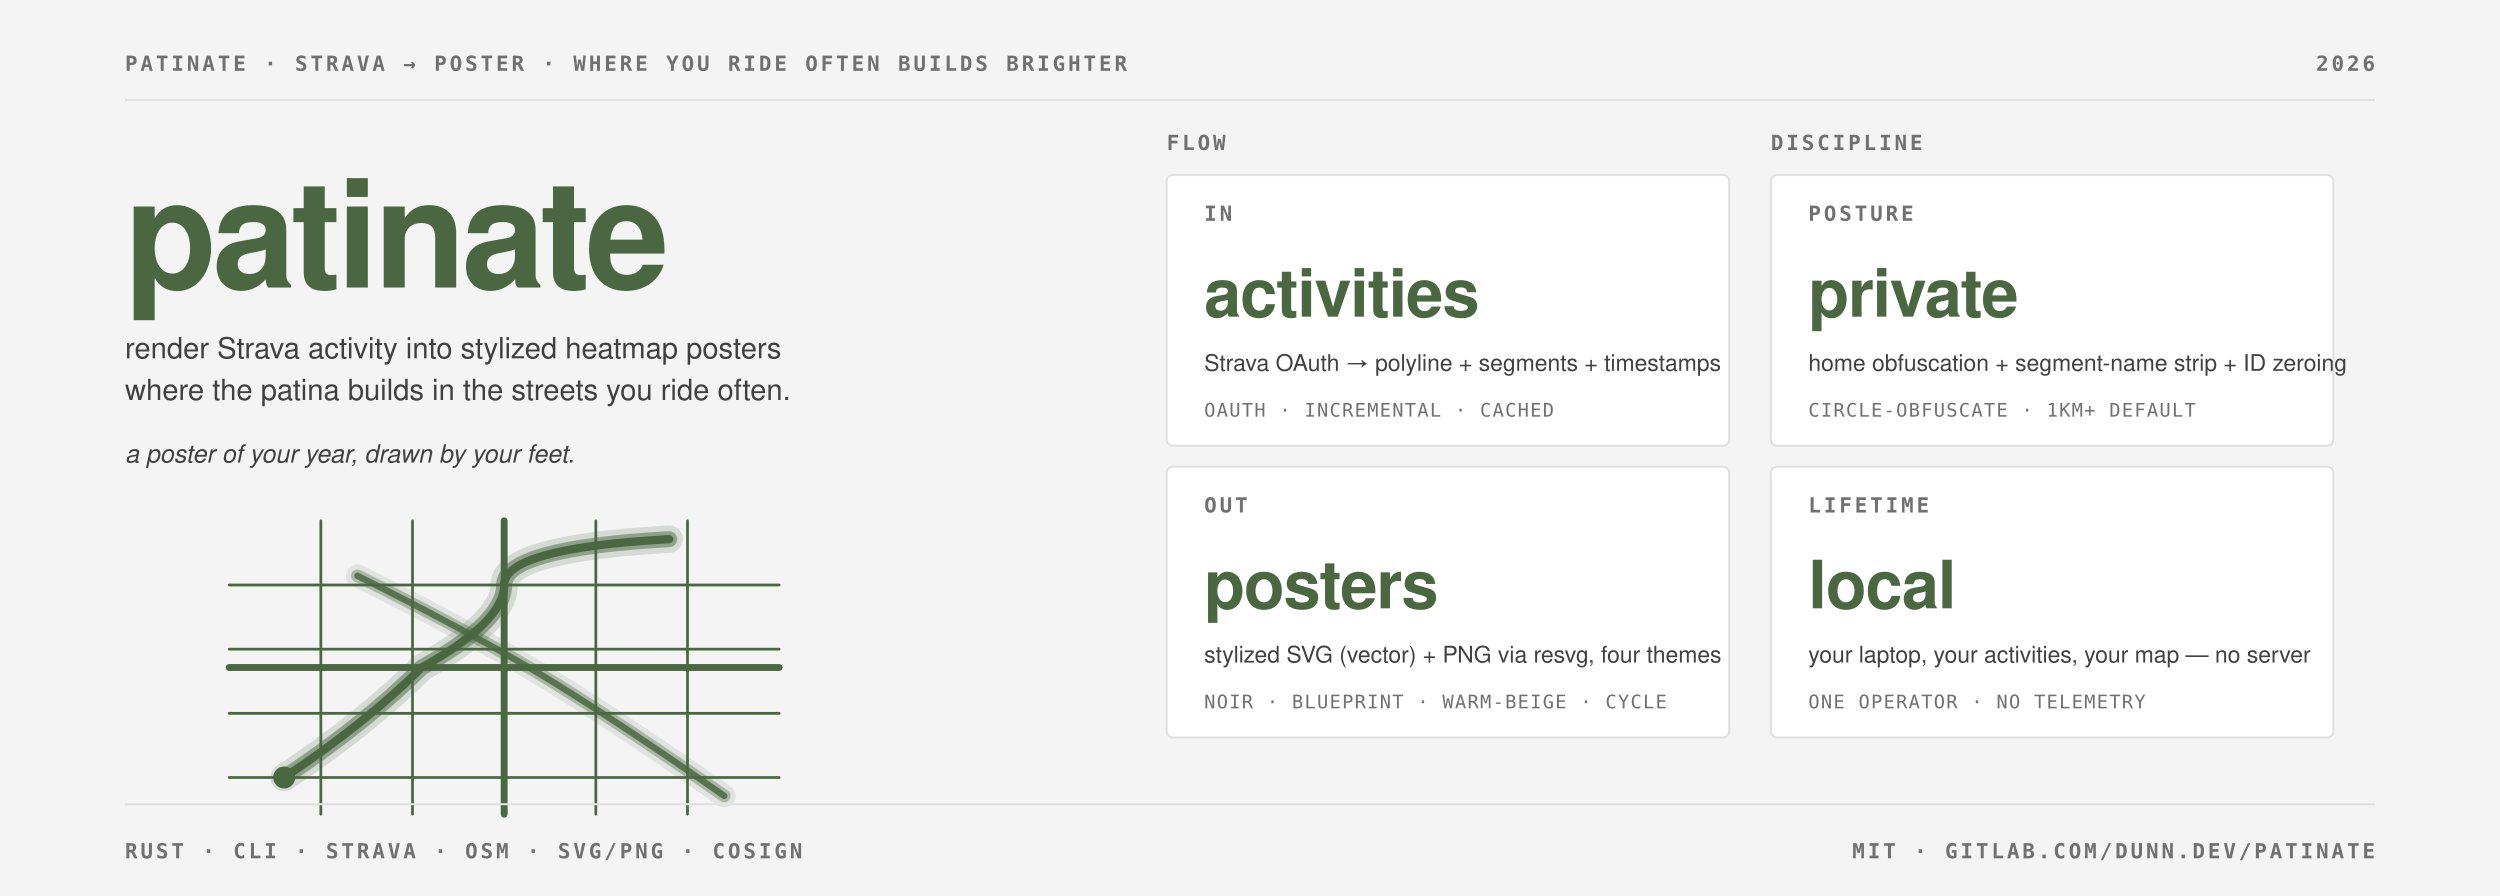
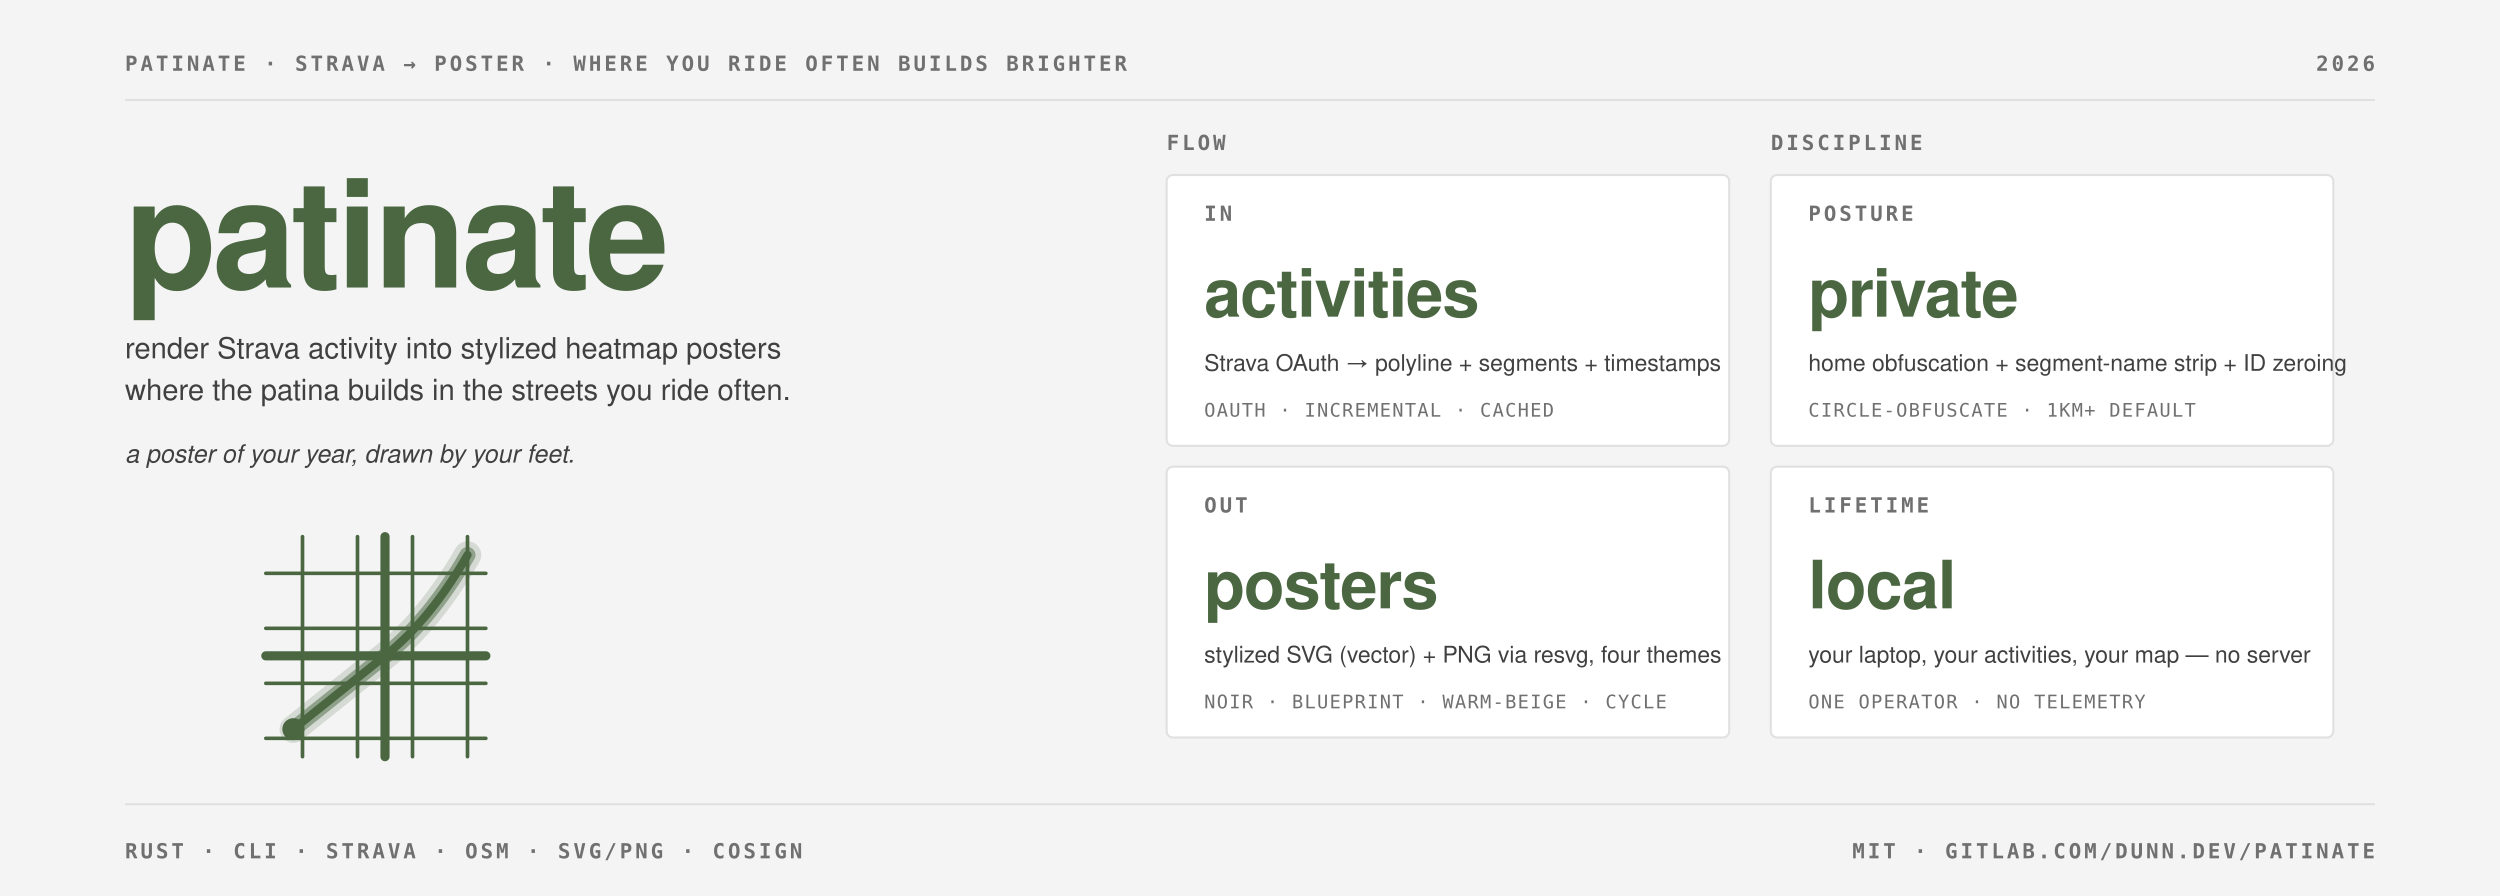
<svg xmlns="http://www.w3.org/2000/svg" viewBox="0 0 1200 430" width="1200" height="430" font-family="IBM Plex Sans, Helvetica, Arial, sans-serif" role="img" aria-label="patinate hero: stylized heatmap posters from Strava activity. Patina builds where you ride often.">
  <rect x="0" y="0" width="1200" height="430" fill="#f4f4f4" />
  <g font-family="IBM Plex Sans, Helvetica, Arial, sans-serif">
    <text x="60" y="34" font-size="10" font-weight="600" font-family="IBM Plex Mono, Menlo, monospace" fill="#707070" letter-spacing="1.4">PATINATE · STRAVA → POSTER · WHERE YOU RIDE OFTEN BUILDS BRIGHTER</text>
    <text x="1140" y="34" text-anchor="end" font-size="10" font-weight="600" font-family="IBM Plex Mono, Menlo, monospace" fill="#707070" letter-spacing="1.4">2026</text>
    <line x1="60" y1="48" x2="1140" y2="48" stroke="#e0e0e0" stroke-width="1" />
    <text x="60" y="138" font-size="72" font-weight="700" fill="#4a6741" letter-spacing="-2">patinate</text>
    <text x="60" y="172" font-size="14" fill="#404040">render Strava activity into stylized heatmap posters</text>
    <text x="60" y="192" font-size="14" fill="#404040">where the patina builds in the streets you ride often.</text>
    <text x="60" y="222" font-size="12" font-style="italic" fill="#404040">a poster of your year, drawn by your feet.</text>
-     <g transform="translate(110 250) scale(2.2)" stroke="#4a6741" fill="none" stroke-linecap="round">
-       <line x1="0" y1="14" x2="120" y2="14" stroke-width="0.6" />
-       <line x1="0" y1="28" x2="120" y2="28" stroke-width="0.6" />
-       <line x1="0" y1="42" x2="120" y2="42" stroke-width="0.6" />
-       <line x1="0" y1="56" x2="120" y2="56" stroke-width="0.6" />
-       <line x1="20" y1="0" x2="20" y2="64" stroke-width="0.6" />
-       <line x1="40" y1="0" x2="40" y2="64" stroke-width="0.6" />
-       <line x1="60" y1="0" x2="60" y2="64" stroke-width="0.6" />
-       <line x1="80" y1="0" x2="80" y2="64" stroke-width="0.6" />
-       <line x1="100" y1="0" x2="100" y2="64" stroke-width="0.6" />
-       <line x1="0" y1="32" x2="120" y2="32" stroke-width="1.5" />
-       <line x1="60" y1="0" x2="60" y2="64" stroke-width="1.5" />
-       <path d="M 12 56 Q 30 44, 42 32 Q 60 22, 60 14 T 96 4" stroke-width="6" opacity="0.18" />
-       <path d="M 12 56 Q 30 44, 42 32 Q 60 22, 60 14 T 96 4" stroke-width="3.5" opacity="0.5" />
-       <path d="M 12 56 Q 30 44, 42 32 Q 60 22, 60 14 T 96 4" stroke-width="1.8" opacity="1" />
-       <path d="M 108 60 Q 88 46, 72 36 T 28 12" stroke-width="5" opacity="0.12" />
-       <path d="M 108 60 Q 88 46, 72 36 T 28 12" stroke-width="2.8" opacity="0.36" />
-       <path d="M 108 60 Q 88 46, 72 36 T 28 12" stroke-width="1.4" opacity="0.85" />
-       <circle cx="12" cy="56" r="2.4" fill="#4a6741" stroke="none" />
+     <g transform="translate(110 240) scale(2.2)" stroke="#4a6741" fill="none" stroke-linecap="round">
+       <line x1="8" y1="16" x2="56" y2="16" stroke-width="0.8" />
+       <line x1="8" y1="28" x2="56" y2="28" stroke-width="0.8" />
+       <line x1="8" y1="40" x2="56" y2="40" stroke-width="0.8" />
+       <line x1="8" y1="52" x2="56" y2="52" stroke-width="0.8" />
+       <line x1="16" y1="8" x2="16" y2="56" stroke-width="0.8" />
+       <line x1="28" y1="8" x2="28" y2="56" stroke-width="0.8" />
+       <line x1="40" y1="8" x2="40" y2="56" stroke-width="0.8" />
+       <line x1="52" y1="8" x2="52" y2="56" stroke-width="0.8" />
+       <line x1="8" y1="34" x2="56" y2="34" stroke-width="2" />
+       <line x1="34" y1="8" x2="34" y2="56" stroke-width="2" />
+       <path d="M 14 50 Q 24 42, 34 34 T 52 12" stroke-width="6" opacity="0.18" />
+       <path d="M 14 50 Q 24 42, 34 34 T 52 12" stroke-width="3.5" opacity="0.5" />
+       <path d="M 14 50 Q 24 42, 34 34 T 52 12" stroke-width="1.8" opacity="1" />
+       <circle cx="14" cy="50" r="2.4" fill="#4a6741" stroke="none" />
    </g>
    <text x="560" y="72" font-size="10" font-weight="700" font-family="IBM Plex Mono, Menlo, monospace" fill="#707070" letter-spacing="1.4">FLOW</text>
    <text x="850" y="72" font-size="10" font-weight="700" font-family="IBM Plex Mono, Menlo, monospace" fill="#707070" letter-spacing="1.4">DISCIPLINE</text>
    <rect x="560" y="84" width="270" height="130" rx="3" fill="#ffffff" stroke="#e0e0e0" stroke-width="1" />
    <text x="578" y="106" font-size="10" font-weight="700" font-family="IBM Plex Mono, Menlo, monospace" fill="#707070" letter-spacing="1.4">IN</text>
    <text x="578" y="152" font-size="32" font-weight="700" fill="#4a6741" letter-spacing="-0.5">activities</text>
    <text x="578" y="178" font-size="11" fill="#404040">Strava OAuth → polyline + segments + timestamps</text>
    <text x="578" y="200" font-size="9" font-family="IBM Plex Mono, Menlo, monospace" fill="#707070" letter-spacing="0.6">OAUTH · INCREMENTAL · CACHED</text>
    <rect x="850" y="84" width="270" height="130" rx="3" fill="#ffffff" stroke="#e0e0e0" stroke-width="1" />
    <text x="868" y="106" font-size="10" font-weight="700" font-family="IBM Plex Mono, Menlo, monospace" fill="#707070" letter-spacing="1.4">POSTURE</text>
    <text x="868" y="152" font-size="32" font-weight="700" fill="#4a6741" letter-spacing="-0.5">private</text>
    <text x="868" y="178" font-size="11" fill="#404040">home obfuscation + segment-name strip + ID zeroing</text>
    <text x="868" y="200" font-size="9" font-family="IBM Plex Mono, Menlo, monospace" fill="#707070" letter-spacing="0.6">CIRCLE-OBFUSCATE · 1KM+ DEFAULT</text>
    <rect x="560" y="224" width="270" height="130" rx="3" fill="#ffffff" stroke="#e0e0e0" stroke-width="1" />
    <text x="578" y="246" font-size="10" font-weight="700" font-family="IBM Plex Mono, Menlo, monospace" fill="#707070" letter-spacing="1.4">OUT</text>
    <text x="578" y="292" font-size="32" font-weight="700" fill="#4a6741" letter-spacing="-0.5">posters</text>
    <text x="578" y="318" font-size="11" fill="#404040">stylized SVG (vector) + PNG via resvg, four themes</text>
    <text x="578" y="340" font-size="9" font-family="IBM Plex Mono, Menlo, monospace" fill="#707070" letter-spacing="0.6">NOIR · BLUEPRINT · WARM-BEIGE · CYCLE</text>
    <rect x="850" y="224" width="270" height="130" rx="3" fill="#ffffff" stroke="#e0e0e0" stroke-width="1" />
    <text x="868" y="246" font-size="10" font-weight="700" font-family="IBM Plex Mono, Menlo, monospace" fill="#707070" letter-spacing="1.4">LIFETIME</text>
    <text x="868" y="292" font-size="32" font-weight="700" fill="#4a6741" letter-spacing="-0.5">local</text>
    <text x="868" y="318" font-size="11" fill="#404040">your laptop, your activities, your map — no server</text>
    <text x="868" y="340" font-size="9" font-family="IBM Plex Mono, Menlo, monospace" fill="#707070" letter-spacing="0.6">ONE OPERATOR · NO TELEMETRY</text>
    <line x1="60" y1="386" x2="1140" y2="386" stroke="#e0e0e0" stroke-width="1" />
    <text x="60" y="412" font-size="10" font-weight="600" font-family="IBM Plex Mono, Menlo, monospace" fill="#707070" letter-spacing="1.4">RUST · CLI · STRAVA · OSM · SVG/PNG · COSIGN</text>
    <text x="1140" y="412" text-anchor="end" font-size="10" font-weight="600" font-family="IBM Plex Mono, Menlo, monospace" fill="#707070" letter-spacing="1.4">MIT · GITLAB.COM/DUNN.DEV/PATINATE</text>
  </g>
</svg>
